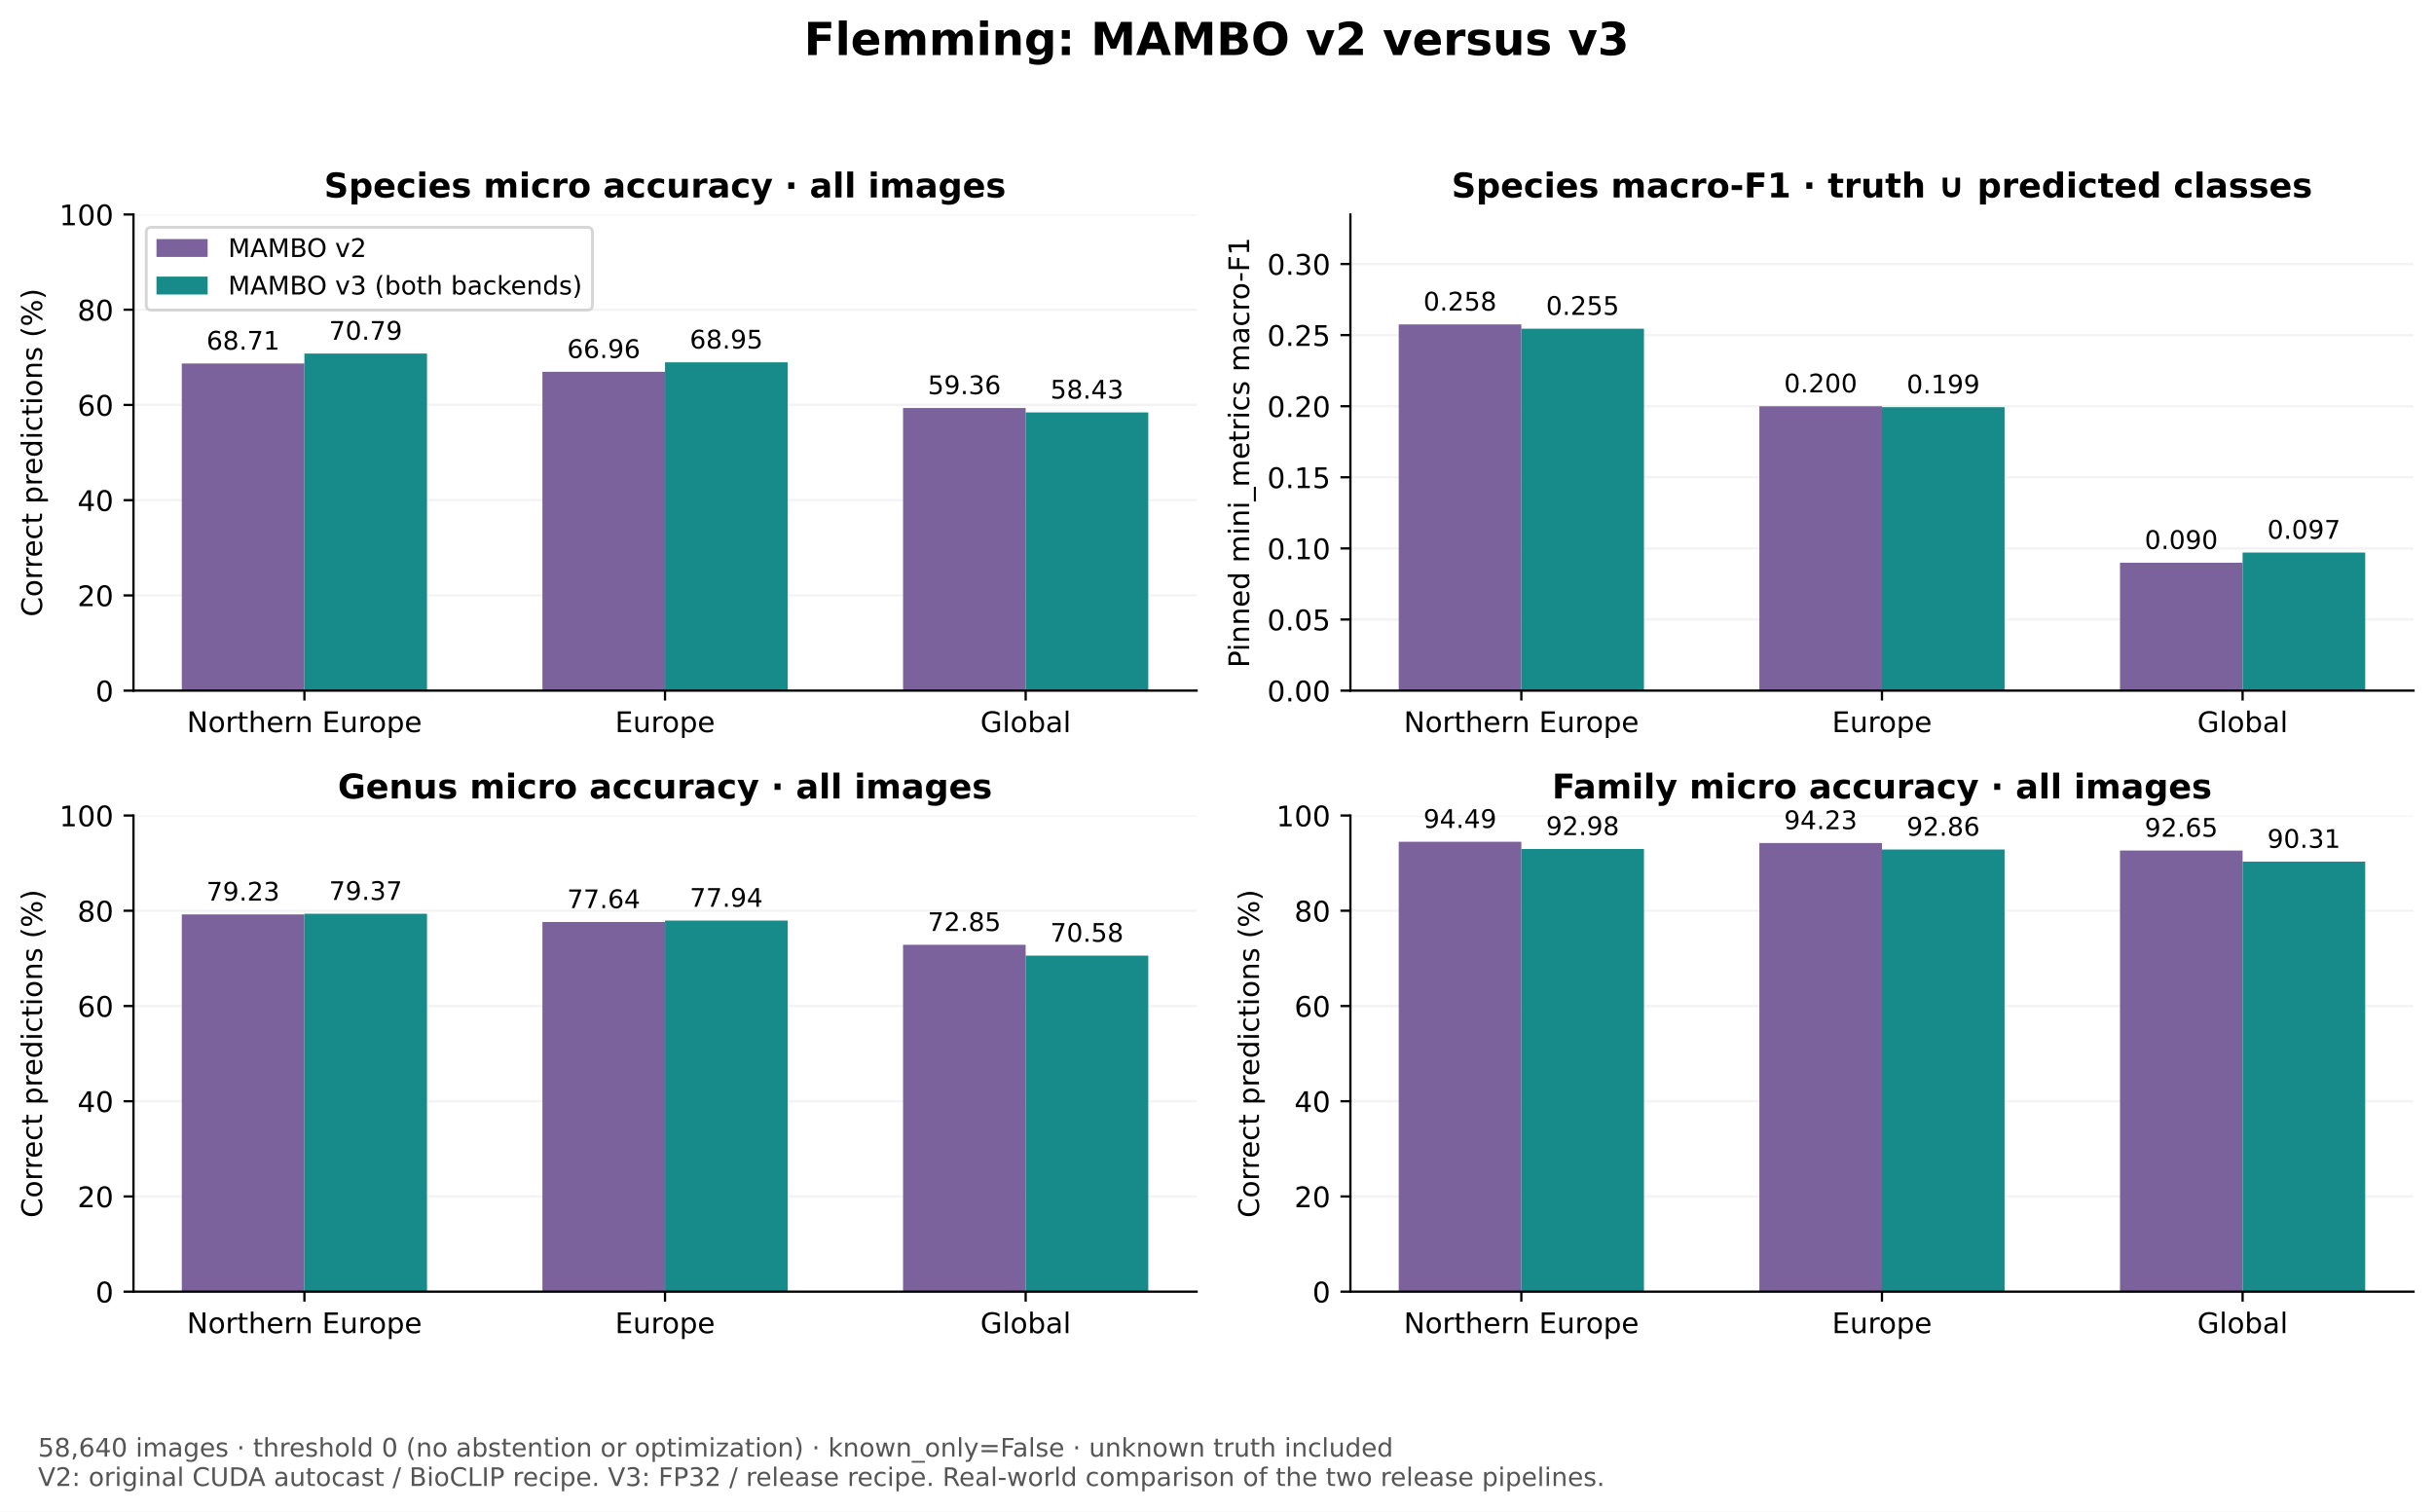
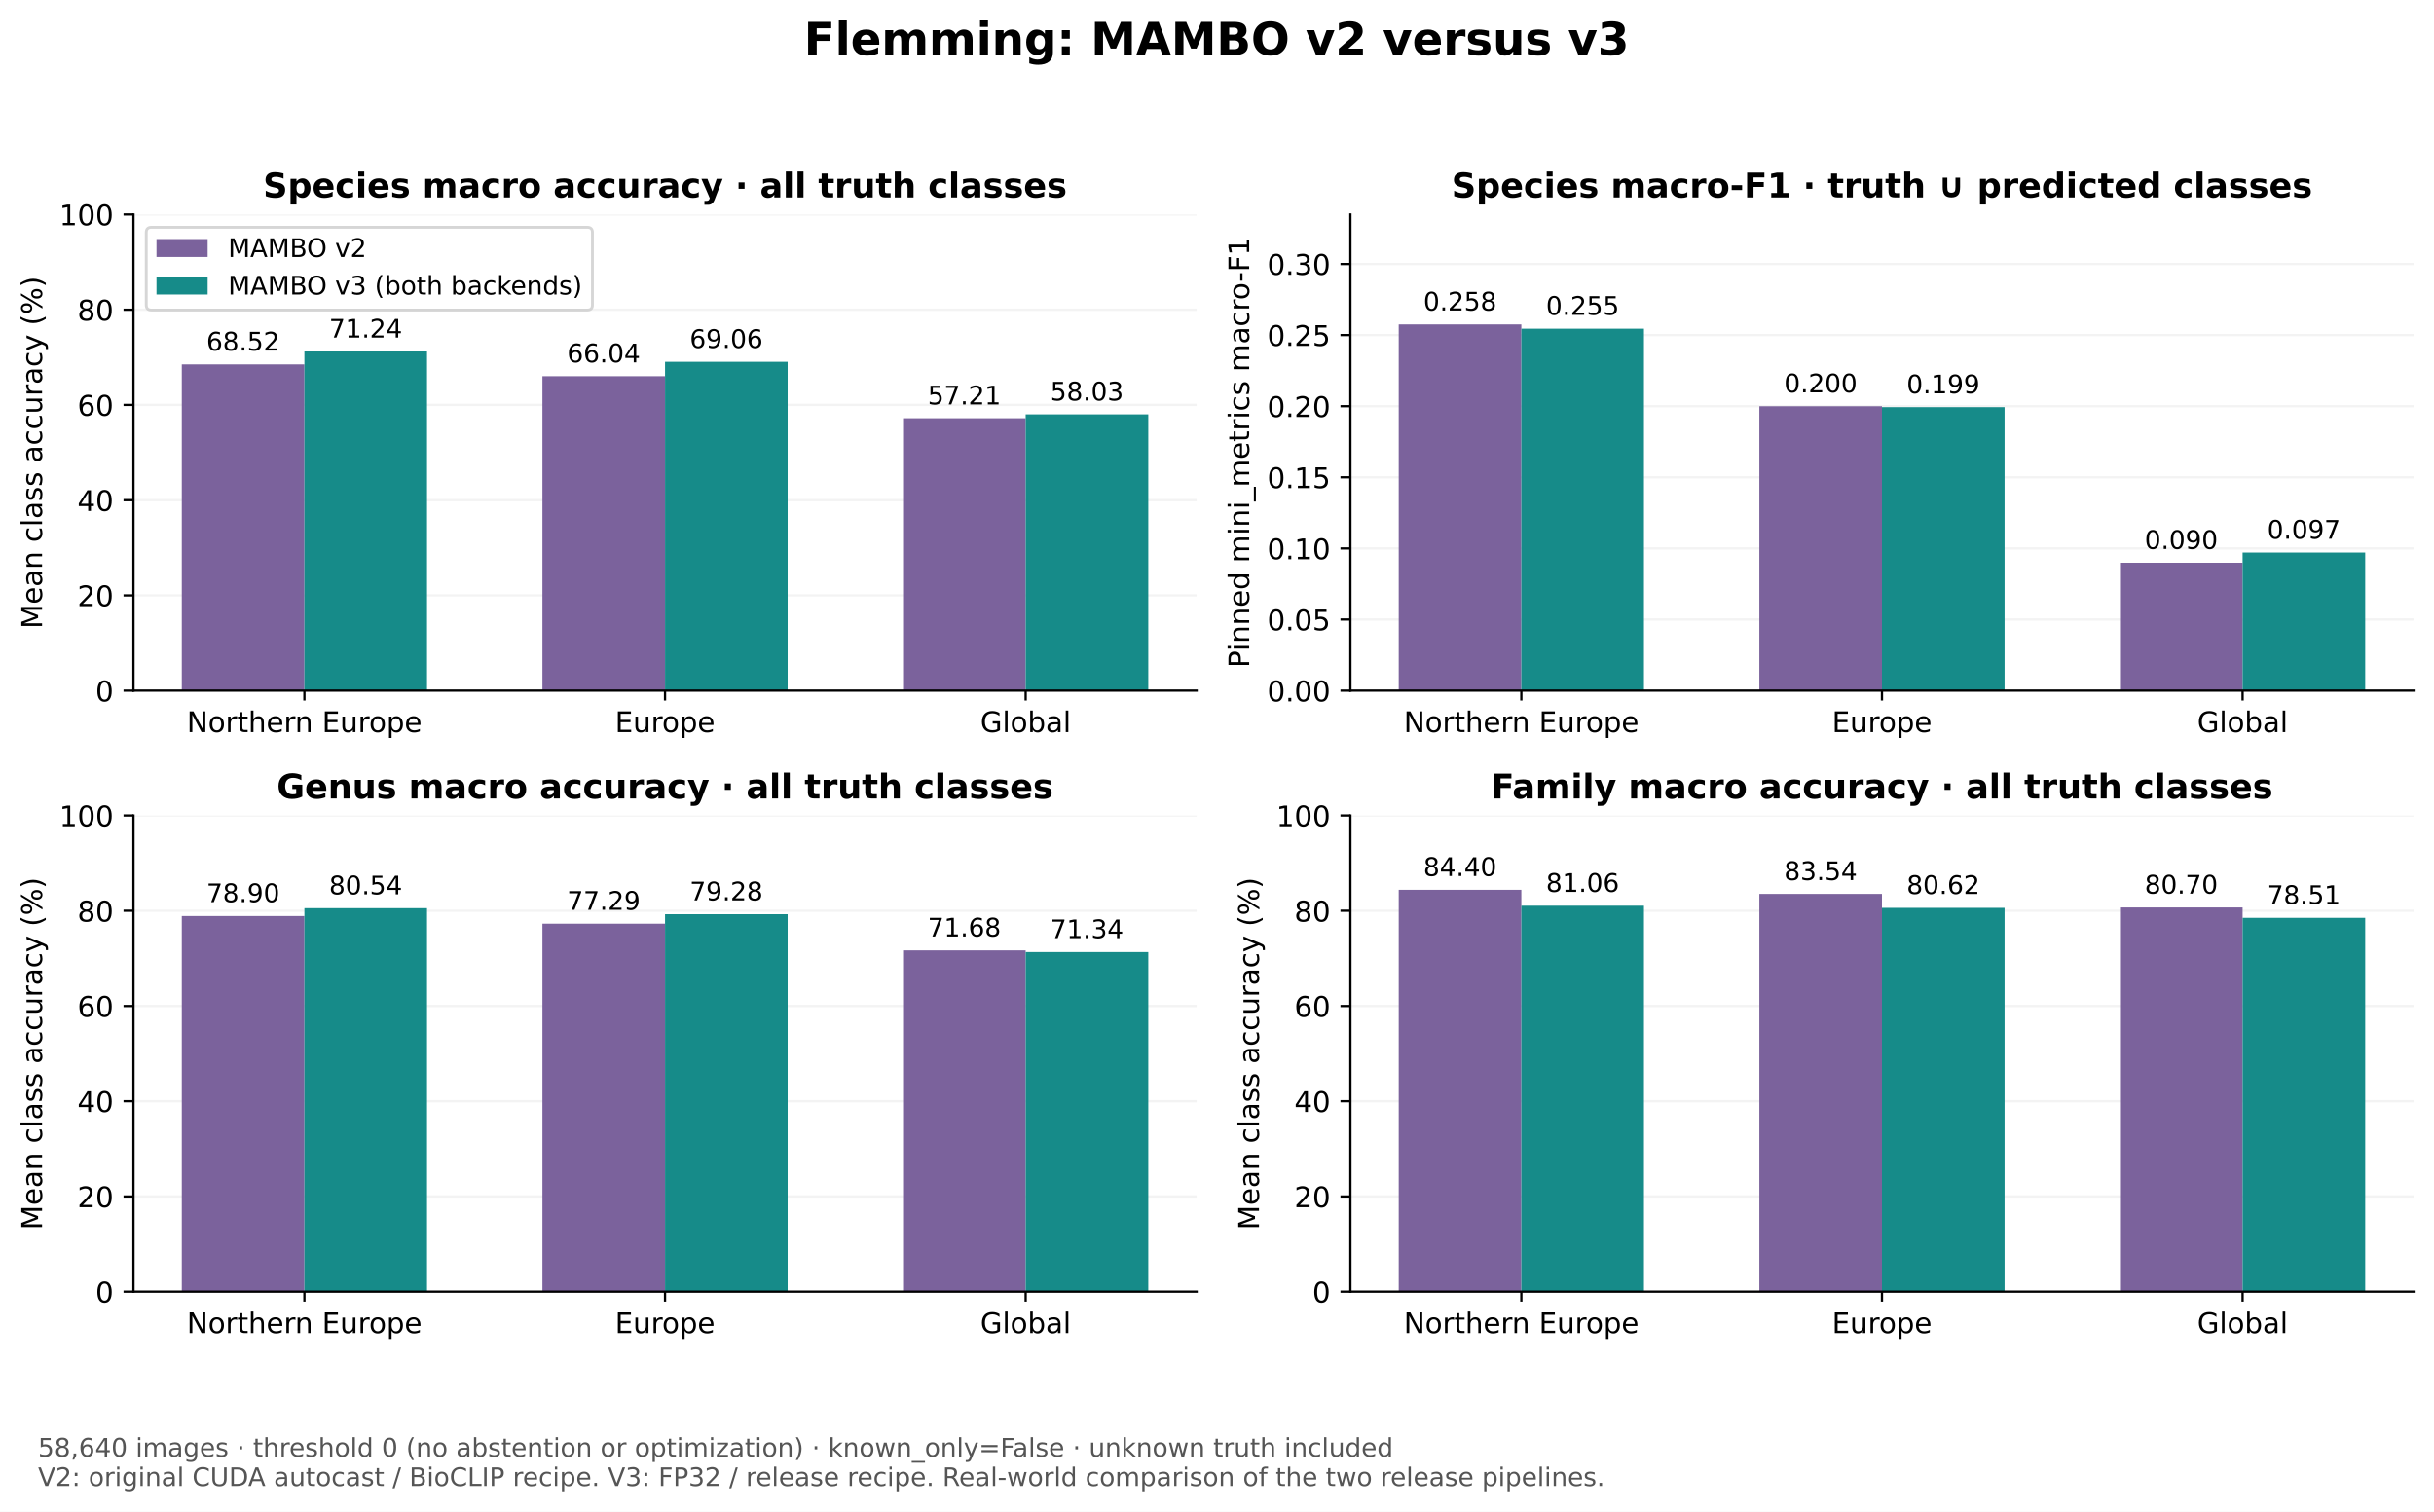
<svg xmlns="http://www.w3.org/2000/svg" xmlns:xlink="http://www.w3.org/1999/xlink" width="856.496pt" height="531.972pt" viewBox="0 0 856.496 531.972" version="1.1">
  <defs>
    <style type="text/css">*{stroke-linejoin: round; stroke-linecap: butt}</style>
  </defs>
  <g id="figure_1">
    <g id="patch_1">
      <path d="M 0 531.972 L 856.496 531.972 L 856.496 0 L 0 0 z " style="fill: #ffffff" />
    </g>
    <g id="axes_1">
      <g id="patch_2">
        <path d="M 46.966 243.02 L 421.07 243.02 L 421.07 75.48 L 46.966 75.48 z " style="fill: #ffffff" />
      </g>
      <g id="matplotlib.axis_1">
        <g id="xtick_1">
          <g id="line2d_1">
            <defs>
              <path id="m09b38653ad" d="M 0 0 L 0 3.5 " style="stroke: #000000; stroke-width: 0.8" />
            </defs>
            <g>
              <use xlink:href="#m09b38653ad" x="107.117" y="243.02" style="stroke: #000000; stroke-width: 0.8" />
            </g>
          </g>
          <g id="text_1">
            <text style="font-size: 10px; font-family: 'DejaVu Sans'; text-anchor: middle" x="107.117" y="257.618" transform="rotate(-0 107.1167 257.6184)">Northern Europe</text>
          </g>
        </g>
        <g id="xtick_2">
          <g id="line2d_2">
            <g>
              <use xlink:href="#m09b38653ad" x="234.018" y="243.02" style="stroke: #000000; stroke-width: 0.8" />
            </g>
          </g>
          <g id="text_2">
            <text style="font-size: 10px; font-family: 'DejaVu Sans'; text-anchor: middle" x="234.018" y="257.618" transform="rotate(-0 234.0178 257.6184)">Europe</text>
          </g>
        </g>
        <g id="xtick_3">
          <g id="line2d_3">
            <g>
              <use xlink:href="#m09b38653ad" x="360.919" y="243.02" style="stroke: #000000; stroke-width: 0.8" />
            </g>
          </g>
          <g id="text_3">
            <text style="font-size: 10px; font-family: 'DejaVu Sans'; text-anchor: middle" x="360.919" y="257.618" transform="rotate(-0 360.9189 257.6184)">Global</text>
          </g>
        </g>
      </g>
      <g id="matplotlib.axis_2">
        <g id="ytick_1">
          <g id="line2d_4">
            <path d="M 46.966 243.02 L 421.07 243.02 " clip-path="url(#p1bd8c004ca)" style="fill: none; stroke: #b0b0b0; stroke-opacity: 0.16; stroke-width: 0.8; stroke-linecap: square" />
          </g>
          <g id="line2d_5">
            <defs>
              <path id="md3da0a3413" d="M 0 0 L -3.5 0 " style="stroke: #000000; stroke-width: 0.8" />
            </defs>
            <g>
              <use xlink:href="#md3da0a3413" x="46.966" y="243.02" style="stroke: #000000; stroke-width: 0.8" />
            </g>
          </g>
          <g id="text_4">
            <text style="font-size: 10px; font-family: 'DejaVu Sans'; text-anchor: end" x="39.966" y="246.819" transform="rotate(-0 39.96563 246.8192)">0</text>
          </g>
        </g>
        <g id="ytick_2">
          <g id="line2d_6">
            <path d="M 46.966 209.512 L 421.07 209.512 " clip-path="url(#p1bd8c004ca)" style="fill: none; stroke: #b0b0b0; stroke-opacity: 0.16; stroke-width: 0.8; stroke-linecap: square" />
          </g>
          <g id="line2d_7">
            <g>
              <use xlink:href="#md3da0a3413" x="46.966" y="209.512" style="stroke: #000000; stroke-width: 0.8" />
            </g>
          </g>
          <g id="text_5">
            <text style="font-size: 10px; font-family: 'DejaVu Sans'; text-anchor: end" x="39.966" y="213.311" transform="rotate(-0 39.96563 213.3112)">20</text>
          </g>
        </g>
        <g id="ytick_3">
          <g id="line2d_8">
            <path d="M 46.966 176.004 L 421.07 176.004 " clip-path="url(#p1bd8c004ca)" style="fill: none; stroke: #b0b0b0; stroke-opacity: 0.16; stroke-width: 0.8; stroke-linecap: square" />
          </g>
          <g id="line2d_9">
            <g>
              <use xlink:href="#md3da0a3413" x="46.966" y="176.004" style="stroke: #000000; stroke-width: 0.8" />
            </g>
          </g>
          <g id="text_6">
            <text style="font-size: 10px; font-family: 'DejaVu Sans'; text-anchor: end" x="39.966" y="179.803" transform="rotate(-0 39.96563 179.8032)">40</text>
          </g>
        </g>
        <g id="ytick_4">
          <g id="line2d_10">
            <path d="M 46.966 142.496 L 421.07 142.496 " clip-path="url(#p1bd8c004ca)" style="fill: none; stroke: #b0b0b0; stroke-opacity: 0.16; stroke-width: 0.8; stroke-linecap: square" />
          </g>
          <g id="line2d_11">
            <g>
              <use xlink:href="#md3da0a3413" x="46.966" y="142.496" style="stroke: #000000; stroke-width: 0.8" />
            </g>
          </g>
          <g id="text_7">
            <text style="font-size: 10px; font-family: 'DejaVu Sans'; text-anchor: end" x="39.966" y="146.295" transform="rotate(-0 39.96563 146.2952)">60</text>
          </g>
        </g>
        <g id="ytick_5">
          <g id="line2d_12">
            <path d="M 46.966 108.988 L 421.07 108.988 " clip-path="url(#p1bd8c004ca)" style="fill: none; stroke: #b0b0b0; stroke-opacity: 0.16; stroke-width: 0.8; stroke-linecap: square" />
          </g>
          <g id="line2d_13">
            <g>
              <use xlink:href="#md3da0a3413" x="46.966" y="108.988" style="stroke: #000000; stroke-width: 0.8" />
            </g>
          </g>
          <g id="text_8">
            <text style="font-size: 10px; font-family: 'DejaVu Sans'; text-anchor: end" x="39.966" y="112.787" transform="rotate(-0 39.96563 112.7872)">80</text>
          </g>
        </g>
        <g id="ytick_6">
          <g id="line2d_14">
            <path d="M 46.966 75.48 L 421.07 75.48 " clip-path="url(#p1bd8c004ca)" style="fill: none; stroke: #b0b0b0; stroke-opacity: 0.16; stroke-width: 0.8; stroke-linecap: square" />
          </g>
          <g id="line2d_15">
            <g>
              <use xlink:href="#md3da0a3413" x="46.966" y="75.48" style="stroke: #000000; stroke-width: 0.8" />
            </g>
          </g>
          <g id="text_9">
            <text style="font-size: 10px; font-family: 'DejaVu Sans'; text-anchor: end" x="39.966" y="79.279" transform="rotate(-0 39.96563 79.27922)">100</text>
          </g>
        </g>
        <g id="text_10">
-           <text style="font-size: 10px; font-family: 'DejaVu Sans'; text-anchor: middle" x="14.798" y="159.25" transform="rotate(-90 14.79844 159.25)">Correct predictions (%)</text>
+           <text style="font-size: 10px; font-family: 'DejaVu Sans'; text-anchor: middle" x="14.798" y="159.25" transform="rotate(-90 14.79844 159.25)">Mean class accuracy (%)</text>
        </g>
      </g>
      <g id="patch_3">
-         <path d="M 63.97 243.02 L 107.117 243.02 L 107.117 127.899 L 63.97 127.899 z " clip-path="url(#p1bd8c004ca)" style="fill: #7b629c" />
+         <path d="M 63.97 243.02 L 107.117 243.02 L 107.117 128.221 L 63.97 128.221 z " clip-path="url(#p1bd8c004ca)" style="fill: #7b629c" />
      </g>
      <g id="patch_4">
-         <path d="M 190.871 243.02 L 234.018 243.02 L 234.018 130.836 L 190.871 130.836 z " clip-path="url(#p1bd8c004ca)" style="fill: #7b629c" />
+         <path d="M 190.871 243.02 L 234.018 243.02 L 234.018 132.372 L 190.871 132.372 z " clip-path="url(#p1bd8c004ca)" style="fill: #7b629c" />
      </g>
      <g id="patch_5">
-         <path d="M 317.773 243.02 L 360.919 243.02 L 360.919 143.567 L 317.773 143.567 z " clip-path="url(#p1bd8c004ca)" style="fill: #7b629c" />
+         <path d="M 317.773 243.02 L 360.919 243.02 L 360.919 147.177 L 317.773 147.177 z " clip-path="url(#p1bd8c004ca)" style="fill: #7b629c" />
      </g>
      <g id="patch_6">
-         <path d="M 107.117 243.02 L 150.263 243.02 L 150.263 124.419 L 107.117 124.419 z " clip-path="url(#p1bd8c004ca)" style="fill: #168b89" />
+         <path d="M 107.117 243.02 L 150.263 243.02 L 150.263 123.67 L 107.117 123.67 z " clip-path="url(#p1bd8c004ca)" style="fill: #168b89" />
      </g>
      <g id="patch_7">
-         <path d="M 234.018 243.02 L 277.164 243.02 L 277.164 127.502 L 234.018 127.502 z " clip-path="url(#p1bd8c004ca)" style="fill: #168b89" />
+         <path d="M 234.018 243.02 L 277.164 243.02 L 277.164 127.315 L 234.018 127.315 z " clip-path="url(#p1bd8c004ca)" style="fill: #168b89" />
      </g>
      <g id="patch_8">
-         <path d="M 360.919 243.02 L 404.065 243.02 L 404.065 145.122 L 360.919 145.122 z " clip-path="url(#p1bd8c004ca)" style="fill: #168b89" />
+         <path d="M 360.919 243.02 L 404.065 243.02 L 404.065 145.801 L 360.919 145.801 z " clip-path="url(#p1bd8c004ca)" style="fill: #168b89" />
      </g>
      <g id="patch_9">
        <path d="M 46.966 243.02 L 46.966 75.48 " style="fill: none; stroke: #000000; stroke-width: 0.8; stroke-linejoin: miter; stroke-linecap: square" />
      </g>
      <g id="patch_10">
        <path d="M 46.966 243.02 L 421.07 243.02 " style="fill: none; stroke: #000000; stroke-width: 0.8; stroke-linejoin: miter; stroke-linecap: square" />
      </g>
      <g id="text_11">
-         <text style="font-size: 9px; font-family: 'DejaVu Sans'; text-anchor: middle" x="85.544" y="123.027" transform="rotate(-0 85.54355 123.0274)">68.71</text>
+         <text style="font-size: 9px; font-family: 'DejaVu Sans'; text-anchor: middle" x="85.544" y="123.349" transform="rotate(-0 85.54355 123.3488)">68.52</text>
      </g>
      <g id="text_12">
-         <text style="font-size: 9px; font-family: 'DejaVu Sans'; text-anchor: middle" x="212.445" y="125.964" transform="rotate(-0 212.4446 125.9645)">66.96</text>
+         <text style="font-size: 9px; font-family: 'DejaVu Sans'; text-anchor: middle" x="212.445" y="127.501" transform="rotate(-0 212.4446 127.5005)">66.04</text>
      </g>
      <g id="text_13">
-         <text style="font-size: 9px; font-family: 'DejaVu Sans'; text-anchor: middle" x="339.346" y="138.696" transform="rotate(-0 339.3457 138.6957)">59.36</text>
+         <text style="font-size: 9px; font-family: 'DejaVu Sans'; text-anchor: middle" x="339.346" y="142.305" transform="rotate(-0 339.3457 142.3049)">57.21</text>
      </g>
      <g id="text_14">
-         <text style="font-size: 9px; font-family: 'DejaVu Sans'; text-anchor: middle" x="128.69" y="119.547" transform="rotate(-0 128.6899 119.5474)">70.79</text>
+         <text style="font-size: 9px; font-family: 'DejaVu Sans'; text-anchor: middle" x="128.69" y="118.798" transform="rotate(-0 128.6899 118.7983)">71.24</text>
      </g>
      <g id="text_15">
-         <text style="font-size: 9px; font-family: 'DejaVu Sans'; text-anchor: middle" x="255.591" y="122.63" transform="rotate(-0 255.591 122.6303)">68.95</text>
+         <text style="font-size: 9px; font-family: 'DejaVu Sans'; text-anchor: middle" x="255.591" y="122.443" transform="rotate(-0 255.591 122.4431)">69.06</text>
      </g>
      <g id="text_16">
-         <text style="font-size: 9px; font-family: 'DejaVu Sans'; text-anchor: middle" x="382.492" y="140.25" transform="rotate(-0 382.4921 140.25)">58.43</text>
+         <text style="font-size: 9px; font-family: 'DejaVu Sans'; text-anchor: middle" x="382.492" y="140.929" transform="rotate(-0 382.4921 140.9289)">58.03</text>
      </g>
      <g id="text_17">
-         <text style="font-weight: 700; font-size: 12px; font-family: 'DejaVu Sans'; text-anchor: middle" x="234.018" y="69.48" transform="rotate(-0 234.0178 69.48)">Species micro accuracy · all images</text>
+         <text style="font-weight: 700; font-size: 12px; font-family: 'DejaVu Sans'; text-anchor: middle" x="234.018" y="69.48" transform="rotate(-0 234.0178 69.48)">Species macro accuracy · all truth classes</text>
      </g>
      <g id="legend_1">
        <g id="patch_11">
          <path d="M 53.266 109.101 L 206.671 109.101 Q 208.471 109.101 208.471 107.301 L 208.471 81.78 Q 208.471 79.98 206.671 79.98 L 53.266 79.98 Q 51.466 79.98 51.466 81.78 L 51.466 107.301 Q 51.466 109.101 53.266 109.101 z " style="fill: #ffffff; opacity: 0.8; stroke: #cccccc; stroke-linejoin: miter" />
        </g>
        <g id="patch_12">
          <path d="M 55.066 90.419 L 73.066 90.419 L 73.066 84.119 L 55.066 84.119 z " style="fill: #7b629c" />
        </g>
        <g id="text_18">
          <text style="font-size: 9px; font-family: 'DejaVu Sans'; text-anchor: start" x="80.266" y="90.419" transform="rotate(-0 80.26562 90.41859)">MAMBO v2</text>
        </g>
        <g id="patch_13">
          <path d="M 55.066 103.629 L 73.066 103.629 L 73.066 97.329 L 55.066 97.329 z " style="fill: #168b89" />
        </g>
        <g id="text_19">
          <text style="font-size: 9px; font-family: 'DejaVu Sans'; text-anchor: start" x="80.266" y="103.629" transform="rotate(-0 80.26562 103.6289)">MAMBO v3 (both backends)</text>
        </g>
      </g>
    </g>
    <g id="axes_2">
      <g id="patch_14">
        <path d="M 475.191 243.02 L 849.296 243.02 L 849.296 75.48 L 475.191 75.48 z " style="fill: #ffffff" />
      </g>
      <g id="matplotlib.axis_3">
        <g id="xtick_4">
          <g id="line2d_16">
            <g>
              <use xlink:href="#m09b38653ad" x="535.342" y="243.02" style="stroke: #000000; stroke-width: 0.8" />
            </g>
          </g>
          <g id="text_20">
            <text style="font-size: 10px; font-family: 'DejaVu Sans'; text-anchor: middle" x="535.342" y="257.618" transform="rotate(-0 535.3424 257.6184)">Northern Europe</text>
          </g>
        </g>
        <g id="xtick_5">
          <g id="line2d_17">
            <g>
              <use xlink:href="#m09b38653ad" x="662.243" y="243.02" style="stroke: #000000; stroke-width: 0.8" />
            </g>
          </g>
          <g id="text_21">
            <text style="font-size: 10px; font-family: 'DejaVu Sans'; text-anchor: middle" x="662.243" y="257.618" transform="rotate(-0 662.2434 257.6184)">Europe</text>
          </g>
        </g>
        <g id="xtick_6">
          <g id="line2d_18">
            <g>
              <use xlink:href="#m09b38653ad" x="789.145" y="243.02" style="stroke: #000000; stroke-width: 0.8" />
            </g>
          </g>
          <g id="text_22">
            <text style="font-size: 10px; font-family: 'DejaVu Sans'; text-anchor: middle" x="789.145" y="257.618" transform="rotate(-0 789.1445 257.6184)">Global</text>
          </g>
        </g>
      </g>
      <g id="matplotlib.axis_4">
        <g id="ytick_7">
          <g id="line2d_19">
            <path d="M 475.191 243.02 L 849.296 243.02 " clip-path="url(#p711327c5a7)" style="fill: none; stroke: #b0b0b0; stroke-opacity: 0.16; stroke-width: 0.8; stroke-linecap: square" />
          </g>
          <g id="line2d_20">
            <g>
              <use xlink:href="#md3da0a3413" x="475.191" y="243.02" style="stroke: #000000; stroke-width: 0.8" />
            </g>
          </g>
          <g id="text_23">
            <text style="font-size: 10px; font-family: 'DejaVu Sans'; text-anchor: end" x="468.191" y="246.819" transform="rotate(-0 468.1913 246.8192)">0.00</text>
          </g>
        </g>
        <g id="ytick_8">
          <g id="line2d_21">
            <path d="M 475.191 217.999 L 849.296 217.999 " clip-path="url(#p711327c5a7)" style="fill: none; stroke: #b0b0b0; stroke-opacity: 0.16; stroke-width: 0.8; stroke-linecap: square" />
          </g>
          <g id="line2d_22">
            <g>
              <use xlink:href="#md3da0a3413" x="475.191" y="217.999" style="stroke: #000000; stroke-width: 0.8" />
            </g>
          </g>
          <g id="text_24">
            <text style="font-size: 10px; font-family: 'DejaVu Sans'; text-anchor: end" x="468.191" y="221.798" transform="rotate(-0 468.1913 221.7983)">0.05</text>
          </g>
        </g>
        <g id="ytick_9">
          <g id="line2d_23">
            <path d="M 475.191 192.978 L 849.296 192.978 " clip-path="url(#p711327c5a7)" style="fill: none; stroke: #b0b0b0; stroke-opacity: 0.16; stroke-width: 0.8; stroke-linecap: square" />
          </g>
          <g id="line2d_24">
            <g>
              <use xlink:href="#md3da0a3413" x="475.191" y="192.978" style="stroke: #000000; stroke-width: 0.8" />
            </g>
          </g>
          <g id="text_25">
            <text style="font-size: 10px; font-family: 'DejaVu Sans'; text-anchor: end" x="468.191" y="196.777" transform="rotate(-0 468.1913 196.7773)">0.10</text>
          </g>
        </g>
        <g id="ytick_10">
          <g id="line2d_25">
            <path d="M 475.191 167.957 L 849.296 167.957 " clip-path="url(#p711327c5a7)" style="fill: none; stroke: #b0b0b0; stroke-opacity: 0.16; stroke-width: 0.8; stroke-linecap: square" />
          </g>
          <g id="line2d_26">
            <g>
              <use xlink:href="#md3da0a3413" x="475.191" y="167.957" style="stroke: #000000; stroke-width: 0.8" />
            </g>
          </g>
          <g id="text_26">
            <text style="font-size: 10px; font-family: 'DejaVu Sans'; text-anchor: end" x="468.191" y="171.756" transform="rotate(-0 468.1913 171.7564)">0.15</text>
          </g>
        </g>
        <g id="ytick_11">
          <g id="line2d_27">
            <path d="M 475.191 142.936 L 849.296 142.936 " clip-path="url(#p711327c5a7)" style="fill: none; stroke: #b0b0b0; stroke-opacity: 0.16; stroke-width: 0.8; stroke-linecap: square" />
          </g>
          <g id="line2d_28">
            <g>
              <use xlink:href="#md3da0a3413" x="475.191" y="142.936" style="stroke: #000000; stroke-width: 0.8" />
            </g>
          </g>
          <g id="text_27">
            <text style="font-size: 10px; font-family: 'DejaVu Sans'; text-anchor: end" x="468.191" y="146.735" transform="rotate(-0 468.1913 146.7354)">0.20</text>
          </g>
        </g>
        <g id="ytick_12">
          <g id="line2d_29">
            <path d="M 475.191 117.915 L 849.296 117.915 " clip-path="url(#p711327c5a7)" style="fill: none; stroke: #b0b0b0; stroke-opacity: 0.16; stroke-width: 0.8; stroke-linecap: square" />
          </g>
          <g id="line2d_30">
            <g>
              <use xlink:href="#md3da0a3413" x="475.191" y="117.915" style="stroke: #000000; stroke-width: 0.8" />
            </g>
          </g>
          <g id="text_28">
            <text style="font-size: 10px; font-family: 'DejaVu Sans'; text-anchor: end" x="468.191" y="121.714" transform="rotate(-0 468.1913 121.7145)">0.25</text>
          </g>
        </g>
        <g id="ytick_13">
          <g id="line2d_31">
            <path d="M 475.191 92.894 L 849.296 92.894 " clip-path="url(#p711327c5a7)" style="fill: none; stroke: #b0b0b0; stroke-opacity: 0.16; stroke-width: 0.8; stroke-linecap: square" />
          </g>
          <g id="line2d_32">
            <g>
              <use xlink:href="#md3da0a3413" x="475.191" y="92.894" style="stroke: #000000; stroke-width: 0.8" />
            </g>
          </g>
          <g id="text_29">
            <text style="font-size: 10px; font-family: 'DejaVu Sans'; text-anchor: end" x="468.191" y="96.694" transform="rotate(-0 468.1913 96.6935)">0.30</text>
          </g>
        </g>
        <g id="text_30">
          <text style="font-size: 10px; font-family: 'DejaVu Sans'; text-anchor: middle" x="439.568" y="159.25" transform="rotate(-90 439.5678 159.25)">Pinned mini_metrics macro-F1</text>
        </g>
      </g>
      <g id="patch_15">
        <path d="M 492.196 243.02 L 535.342 243.02 L 535.342 114.143 L 492.196 114.143 z " clip-path="url(#p711327c5a7)" style="fill: #7b629c" />
      </g>
      <g id="patch_16">
        <path d="M 619.097 243.02 L 662.243 243.02 L 662.243 142.944 L 619.097 142.944 z " clip-path="url(#p711327c5a7)" style="fill: #7b629c" />
      </g>
      <g id="patch_17">
        <path d="M 745.998 243.02 L 789.145 243.02 L 789.145 198.028 L 745.998 198.028 z " clip-path="url(#p711327c5a7)" style="fill: #7b629c" />
      </g>
      <g id="patch_18">
        <path d="M 535.342 243.02 L 578.489 243.02 L 578.489 115.659 L 535.342 115.659 z " clip-path="url(#p711327c5a7)" style="fill: #168b89" />
      </g>
      <g id="patch_19">
        <path d="M 662.243 243.02 L 705.39 243.02 L 705.39 143.277 L 662.243 143.277 z " clip-path="url(#p711327c5a7)" style="fill: #168b89" />
      </g>
      <g id="patch_20">
        <path d="M 789.145 243.02 L 832.291 243.02 L 832.291 194.432 L 789.145 194.432 z " clip-path="url(#p711327c5a7)" style="fill: #168b89" />
      </g>
      <g id="patch_21">
        <path d="M 475.191 243.02 L 475.191 75.48 " style="fill: none; stroke: #000000; stroke-width: 0.8; stroke-linejoin: miter; stroke-linecap: square" />
      </g>
      <g id="patch_22">
        <path d="M 475.191 243.02 L 849.296 243.02 " style="fill: none; stroke: #000000; stroke-width: 0.8; stroke-linejoin: miter; stroke-linecap: square" />
      </g>
      <g id="text_31">
        <text style="font-size: 9px; font-family: 'DejaVu Sans'; text-anchor: middle" x="513.769" y="109.271" transform="rotate(-0 513.7692 109.2714)">0.258</text>
      </g>
      <g id="text_32">
        <text style="font-size: 9px; font-family: 'DejaVu Sans'; text-anchor: middle" x="640.67" y="138.073" transform="rotate(-0 640.6703 138.0727)">0.200</text>
      </g>
      <g id="text_33">
        <text style="font-size: 9px; font-family: 'DejaVu Sans'; text-anchor: middle" x="767.571" y="193.156" transform="rotate(-0 767.5713 193.1563)">0.090</text>
      </g>
      <g id="text_34">
        <text style="font-size: 9px; font-family: 'DejaVu Sans'; text-anchor: middle" x="556.916" y="110.787" transform="rotate(-0 556.9155 110.7872)">0.255</text>
      </g>
      <g id="text_35">
        <text style="font-size: 9px; font-family: 'DejaVu Sans'; text-anchor: middle" x="683.817" y="138.405" transform="rotate(-0 683.8166 138.4055)">0.199</text>
      </g>
      <g id="text_36">
        <text style="font-size: 9px; font-family: 'DejaVu Sans'; text-anchor: middle" x="810.718" y="189.56" transform="rotate(-0 810.7177 189.5599)">0.097</text>
      </g>
      <g id="text_37">
        <text style="font-weight: 700; font-size: 12px; font-family: 'DejaVu Sans'; text-anchor: middle" x="662.243" y="69.48" transform="rotate(-0 662.2434 69.48)">Species macro-F1 · truth ∪ predicted classes</text>
      </g>
    </g>
    <g id="axes_3">
      <g id="patch_23">
        <path d="M 46.966 454.52 L 421.07 454.52 L 421.07 286.98 L 46.966 286.98 z " style="fill: #ffffff" />
      </g>
      <g id="matplotlib.axis_5">
        <g id="xtick_7">
          <g id="line2d_33">
            <g>
              <use xlink:href="#m09b38653ad" x="107.117" y="454.52" style="stroke: #000000; stroke-width: 0.8" />
            </g>
          </g>
          <g id="text_38">
            <text style="font-size: 10px; font-family: 'DejaVu Sans'; text-anchor: middle" x="107.117" y="469.118" transform="rotate(-0 107.1167 469.1184)">Northern Europe</text>
          </g>
        </g>
        <g id="xtick_8">
          <g id="line2d_34">
            <g>
              <use xlink:href="#m09b38653ad" x="234.018" y="454.52" style="stroke: #000000; stroke-width: 0.8" />
            </g>
          </g>
          <g id="text_39">
            <text style="font-size: 10px; font-family: 'DejaVu Sans'; text-anchor: middle" x="234.018" y="469.118" transform="rotate(-0 234.0178 469.1184)">Europe</text>
          </g>
        </g>
        <g id="xtick_9">
          <g id="line2d_35">
            <g>
              <use xlink:href="#m09b38653ad" x="360.919" y="454.52" style="stroke: #000000; stroke-width: 0.8" />
            </g>
          </g>
          <g id="text_40">
            <text style="font-size: 10px; font-family: 'DejaVu Sans'; text-anchor: middle" x="360.919" y="469.118" transform="rotate(-0 360.9189 469.1184)">Global</text>
          </g>
        </g>
      </g>
      <g id="matplotlib.axis_6">
        <g id="ytick_14">
          <g id="line2d_36">
            <path d="M 46.966 454.52 L 421.07 454.52 " clip-path="url(#p310122e269)" style="fill: none; stroke: #b0b0b0; stroke-opacity: 0.16; stroke-width: 0.8; stroke-linecap: square" />
          </g>
          <g id="line2d_37">
            <g>
              <use xlink:href="#md3da0a3413" x="46.966" y="454.52" style="stroke: #000000; stroke-width: 0.8" />
            </g>
          </g>
          <g id="text_41">
            <text style="font-size: 10px; font-family: 'DejaVu Sans'; text-anchor: end" x="39.966" y="458.319" transform="rotate(-0 39.96563 458.3192)">0</text>
          </g>
        </g>
        <g id="ytick_15">
          <g id="line2d_38">
            <path d="M 46.966 421.012 L 421.07 421.012 " clip-path="url(#p310122e269)" style="fill: none; stroke: #b0b0b0; stroke-opacity: 0.16; stroke-width: 0.8; stroke-linecap: square" />
          </g>
          <g id="line2d_39">
            <g>
              <use xlink:href="#md3da0a3413" x="46.966" y="421.012" style="stroke: #000000; stroke-width: 0.8" />
            </g>
          </g>
          <g id="text_42">
            <text style="font-size: 10px; font-family: 'DejaVu Sans'; text-anchor: end" x="39.966" y="424.811" transform="rotate(-0 39.96563 424.8112)">20</text>
          </g>
        </g>
        <g id="ytick_16">
          <g id="line2d_40">
            <path d="M 46.966 387.504 L 421.07 387.504 " clip-path="url(#p310122e269)" style="fill: none; stroke: #b0b0b0; stroke-opacity: 0.16; stroke-width: 0.8; stroke-linecap: square" />
          </g>
          <g id="line2d_41">
            <g>
              <use xlink:href="#md3da0a3413" x="46.966" y="387.504" style="stroke: #000000; stroke-width: 0.8" />
            </g>
          </g>
          <g id="text_43">
            <text style="font-size: 10px; font-family: 'DejaVu Sans'; text-anchor: end" x="39.966" y="391.303" transform="rotate(-0 39.96563 391.3032)">40</text>
          </g>
        </g>
        <g id="ytick_17">
          <g id="line2d_42">
            <path d="M 46.966 353.996 L 421.07 353.996 " clip-path="url(#p310122e269)" style="fill: none; stroke: #b0b0b0; stroke-opacity: 0.16; stroke-width: 0.8; stroke-linecap: square" />
          </g>
          <g id="line2d_43">
            <g>
              <use xlink:href="#md3da0a3413" x="46.966" y="353.996" style="stroke: #000000; stroke-width: 0.8" />
            </g>
          </g>
          <g id="text_44">
            <text style="font-size: 10px; font-family: 'DejaVu Sans'; text-anchor: end" x="39.966" y="357.795" transform="rotate(-0 39.96563 357.7952)">60</text>
          </g>
        </g>
        <g id="ytick_18">
          <g id="line2d_44">
            <path d="M 46.966 320.488 L 421.07 320.488 " clip-path="url(#p310122e269)" style="fill: none; stroke: #b0b0b0; stroke-opacity: 0.16; stroke-width: 0.8; stroke-linecap: square" />
          </g>
          <g id="line2d_45">
            <g>
              <use xlink:href="#md3da0a3413" x="46.966" y="320.488" style="stroke: #000000; stroke-width: 0.8" />
            </g>
          </g>
          <g id="text_45">
            <text style="font-size: 10px; font-family: 'DejaVu Sans'; text-anchor: end" x="39.966" y="324.287" transform="rotate(-0 39.96563 324.2872)">80</text>
          </g>
        </g>
        <g id="ytick_19">
          <g id="line2d_46">
            <path d="M 46.966 286.98 L 421.07 286.98 " clip-path="url(#p310122e269)" style="fill: none; stroke: #b0b0b0; stroke-opacity: 0.16; stroke-width: 0.8; stroke-linecap: square" />
          </g>
          <g id="line2d_47">
            <g>
              <use xlink:href="#md3da0a3413" x="46.966" y="286.98" style="stroke: #000000; stroke-width: 0.8" />
            </g>
          </g>
          <g id="text_46">
            <text style="font-size: 10px; font-family: 'DejaVu Sans'; text-anchor: end" x="39.966" y="290.779" transform="rotate(-0 39.96563 290.7792)">100</text>
          </g>
        </g>
        <g id="text_47">
-           <text style="font-size: 10px; font-family: 'DejaVu Sans'; text-anchor: middle" x="14.798" y="370.75" transform="rotate(-90 14.79844 370.75)">Correct predictions (%)</text>
+           <text style="font-size: 10px; font-family: 'DejaVu Sans'; text-anchor: middle" x="14.798" y="370.75" transform="rotate(-90 14.79844 370.75)">Mean class accuracy (%)</text>
        </g>
      </g>
      <g id="patch_24">
-         <path d="M 63.97 454.52 L 107.117 454.52 L 107.117 321.779 L 63.97 321.779 z " clip-path="url(#p310122e269)" style="fill: #7b629c" />
+         <path d="M 63.97 454.52 L 107.117 454.52 L 107.117 322.33 L 63.97 322.33 z " clip-path="url(#p310122e269)" style="fill: #7b629c" />
      </g>
      <g id="patch_25">
-         <path d="M 190.871 454.52 L 234.018 454.52 L 234.018 324.434 L 190.871 324.434 z " clip-path="url(#p310122e269)" style="fill: #7b629c" />
+         <path d="M 190.871 454.52 L 234.018 454.52 L 234.018 325.029 L 190.871 325.029 z " clip-path="url(#p310122e269)" style="fill: #7b629c" />
      </g>
      <g id="patch_26">
-         <path d="M 317.773 454.52 L 360.919 454.52 L 360.919 332.465 L 317.773 332.465 z " clip-path="url(#p310122e269)" style="fill: #7b629c" />
+         <path d="M 317.773 454.52 L 360.919 454.52 L 360.919 334.423 L 317.773 334.423 z " clip-path="url(#p310122e269)" style="fill: #7b629c" />
      </g>
      <g id="patch_27">
-         <path d="M 107.117 454.52 L 150.263 454.52 L 150.263 321.548 L 107.117 321.548 z " clip-path="url(#p310122e269)" style="fill: #168b89" />
+         <path d="M 107.117 454.52 L 150.263 454.52 L 150.263 319.582 L 107.117 319.582 z " clip-path="url(#p310122e269)" style="fill: #168b89" />
      </g>
      <g id="patch_28">
-         <path d="M 234.018 454.52 L 277.164 454.52 L 277.164 323.945 L 234.018 323.945 z " clip-path="url(#p310122e269)" style="fill: #168b89" />
+         <path d="M 234.018 454.52 L 277.164 454.52 L 277.164 321.7 L 234.018 321.7 z " clip-path="url(#p310122e269)" style="fill: #168b89" />
      </g>
      <g id="patch_29">
-         <path d="M 360.919 454.52 L 404.065 454.52 L 404.065 336.265 L 360.919 336.265 z " clip-path="url(#p310122e269)" style="fill: #168b89" />
+         <path d="M 360.919 454.52 L 404.065 454.52 L 404.065 335.005 L 360.919 335.005 z " clip-path="url(#p310122e269)" style="fill: #168b89" />
      </g>
      <g id="patch_30">
        <path d="M 46.966 454.52 L 46.966 286.98 " style="fill: none; stroke: #000000; stroke-width: 0.8; stroke-linejoin: miter; stroke-linecap: square" />
      </g>
      <g id="patch_31">
        <path d="M 46.966 454.52 L 421.07 454.52 " style="fill: none; stroke: #000000; stroke-width: 0.8; stroke-linejoin: miter; stroke-linecap: square" />
      </g>
      <g id="text_48">
-         <text style="font-size: 9px; font-family: 'DejaVu Sans'; text-anchor: middle" x="85.544" y="316.908" transform="rotate(-0 85.54355 316.9077)">79.23</text>
+         <text style="font-size: 9px; font-family: 'DejaVu Sans'; text-anchor: middle" x="85.544" y="317.458" transform="rotate(-0 85.54355 317.4583)">78.90</text>
      </g>
      <g id="text_49">
-         <text style="font-size: 9px; font-family: 'DejaVu Sans'; text-anchor: middle" x="212.445" y="319.562" transform="rotate(-0 212.4446 319.5619)">77.64</text>
+         <text style="font-size: 9px; font-family: 'DejaVu Sans'; text-anchor: middle" x="212.445" y="320.157" transform="rotate(-0 212.4446 320.1571)">77.29</text>
      </g>
      <g id="text_50">
-         <text style="font-size: 9px; font-family: 'DejaVu Sans'; text-anchor: middle" x="339.346" y="327.593" transform="rotate(-0 339.3457 327.5932)">72.85</text>
+         <text style="font-size: 9px; font-family: 'DejaVu Sans'; text-anchor: middle" x="339.346" y="329.551" transform="rotate(-0 339.3457 329.5509)">71.68</text>
      </g>
      <g id="text_51">
-         <text style="font-size: 9px; font-family: 'DejaVu Sans'; text-anchor: middle" x="128.69" y="316.676" transform="rotate(-0 128.6899 316.6763)">79.37</text>
+         <text style="font-size: 9px; font-family: 'DejaVu Sans'; text-anchor: middle" x="128.69" y="314.71" transform="rotate(-0 128.6899 314.7104)">80.54</text>
      </g>
      <g id="text_52">
-         <text style="font-size: 9px; font-family: 'DejaVu Sans'; text-anchor: middle" x="255.591" y="319.073" transform="rotate(-0 255.591 319.0734)">77.94</text>
+         <text style="font-size: 9px; font-family: 'DejaVu Sans'; text-anchor: middle" x="255.591" y="316.828" transform="rotate(-0 255.591 316.8279)">79.28</text>
      </g>
      <g id="text_53">
-         <text style="font-size: 9px; font-family: 'DejaVu Sans'; text-anchor: middle" x="382.492" y="331.393" transform="rotate(-0 382.4921 331.3932)">70.58</text>
+         <text style="font-size: 9px; font-family: 'DejaVu Sans'; text-anchor: middle" x="382.492" y="330.133" transform="rotate(-0 382.4921 330.1331)">71.34</text>
      </g>
      <g id="text_54">
-         <text style="font-weight: 700; font-size: 12px; font-family: 'DejaVu Sans'; text-anchor: middle" x="234.018" y="280.98" transform="rotate(-0 234.0178 280.98)">Genus micro accuracy · all images</text>
+         <text style="font-weight: 700; font-size: 12px; font-family: 'DejaVu Sans'; text-anchor: middle" x="234.018" y="280.98" transform="rotate(-0 234.0178 280.98)">Genus macro accuracy · all truth classes</text>
      </g>
    </g>
    <g id="axes_4">
      <g id="patch_32">
        <path d="M 475.191 454.52 L 849.296 454.52 L 849.296 286.98 L 475.191 286.98 z " style="fill: #ffffff" />
      </g>
      <g id="matplotlib.axis_7">
        <g id="xtick_10">
          <g id="line2d_48">
            <g>
              <use xlink:href="#m09b38653ad" x="535.342" y="454.52" style="stroke: #000000; stroke-width: 0.8" />
            </g>
          </g>
          <g id="text_55">
            <text style="font-size: 10px; font-family: 'DejaVu Sans'; text-anchor: middle" x="535.342" y="469.118" transform="rotate(-0 535.3424 469.1184)">Northern Europe</text>
          </g>
        </g>
        <g id="xtick_11">
          <g id="line2d_49">
            <g>
              <use xlink:href="#m09b38653ad" x="662.243" y="454.52" style="stroke: #000000; stroke-width: 0.8" />
            </g>
          </g>
          <g id="text_56">
            <text style="font-size: 10px; font-family: 'DejaVu Sans'; text-anchor: middle" x="662.243" y="469.118" transform="rotate(-0 662.2434 469.1184)">Europe</text>
          </g>
        </g>
        <g id="xtick_12">
          <g id="line2d_50">
            <g>
              <use xlink:href="#m09b38653ad" x="789.145" y="454.52" style="stroke: #000000; stroke-width: 0.8" />
            </g>
          </g>
          <g id="text_57">
            <text style="font-size: 10px; font-family: 'DejaVu Sans'; text-anchor: middle" x="789.145" y="469.118" transform="rotate(-0 789.1445 469.1184)">Global</text>
          </g>
        </g>
      </g>
      <g id="matplotlib.axis_8">
        <g id="ytick_20">
          <g id="line2d_51">
            <path d="M 475.191 454.52 L 849.296 454.52 " clip-path="url(#p0b44353a89)" style="fill: none; stroke: #b0b0b0; stroke-opacity: 0.16; stroke-width: 0.8; stroke-linecap: square" />
          </g>
          <g id="line2d_52">
            <g>
              <use xlink:href="#md3da0a3413" x="475.191" y="454.52" style="stroke: #000000; stroke-width: 0.8" />
            </g>
          </g>
          <g id="text_58">
            <text style="font-size: 10px; font-family: 'DejaVu Sans'; text-anchor: end" x="468.191" y="458.319" transform="rotate(-0 468.1913 458.3192)">0</text>
          </g>
        </g>
        <g id="ytick_21">
          <g id="line2d_53">
            <path d="M 475.191 421.012 L 849.296 421.012 " clip-path="url(#p0b44353a89)" style="fill: none; stroke: #b0b0b0; stroke-opacity: 0.16; stroke-width: 0.8; stroke-linecap: square" />
          </g>
          <g id="line2d_54">
            <g>
              <use xlink:href="#md3da0a3413" x="475.191" y="421.012" style="stroke: #000000; stroke-width: 0.8" />
            </g>
          </g>
          <g id="text_59">
            <text style="font-size: 10px; font-family: 'DejaVu Sans'; text-anchor: end" x="468.191" y="424.811" transform="rotate(-0 468.1913 424.8112)">20</text>
          </g>
        </g>
        <g id="ytick_22">
          <g id="line2d_55">
            <path d="M 475.191 387.504 L 849.296 387.504 " clip-path="url(#p0b44353a89)" style="fill: none; stroke: #b0b0b0; stroke-opacity: 0.16; stroke-width: 0.8; stroke-linecap: square" />
          </g>
          <g id="line2d_56">
            <g>
              <use xlink:href="#md3da0a3413" x="475.191" y="387.504" style="stroke: #000000; stroke-width: 0.8" />
            </g>
          </g>
          <g id="text_60">
            <text style="font-size: 10px; font-family: 'DejaVu Sans'; text-anchor: end" x="468.191" y="391.303" transform="rotate(-0 468.1913 391.3032)">40</text>
          </g>
        </g>
        <g id="ytick_23">
          <g id="line2d_57">
            <path d="M 475.191 353.996 L 849.296 353.996 " clip-path="url(#p0b44353a89)" style="fill: none; stroke: #b0b0b0; stroke-opacity: 0.16; stroke-width: 0.8; stroke-linecap: square" />
          </g>
          <g id="line2d_58">
            <g>
              <use xlink:href="#md3da0a3413" x="475.191" y="353.996" style="stroke: #000000; stroke-width: 0.8" />
            </g>
          </g>
          <g id="text_61">
            <text style="font-size: 10px; font-family: 'DejaVu Sans'; text-anchor: end" x="468.191" y="357.795" transform="rotate(-0 468.1913 357.7952)">60</text>
          </g>
        </g>
        <g id="ytick_24">
          <g id="line2d_59">
            <path d="M 475.191 320.488 L 849.296 320.488 " clip-path="url(#p0b44353a89)" style="fill: none; stroke: #b0b0b0; stroke-opacity: 0.16; stroke-width: 0.8; stroke-linecap: square" />
          </g>
          <g id="line2d_60">
            <g>
              <use xlink:href="#md3da0a3413" x="475.191" y="320.488" style="stroke: #000000; stroke-width: 0.8" />
            </g>
          </g>
          <g id="text_62">
            <text style="font-size: 10px; font-family: 'DejaVu Sans'; text-anchor: end" x="468.191" y="324.287" transform="rotate(-0 468.1913 324.2872)">80</text>
          </g>
        </g>
        <g id="ytick_25">
          <g id="line2d_61">
            <path d="M 475.191 286.98 L 849.296 286.98 " clip-path="url(#p0b44353a89)" style="fill: none; stroke: #b0b0b0; stroke-opacity: 0.16; stroke-width: 0.8; stroke-linecap: square" />
          </g>
          <g id="line2d_62">
            <g>
              <use xlink:href="#md3da0a3413" x="475.191" y="286.98" style="stroke: #000000; stroke-width: 0.8" />
            </g>
          </g>
          <g id="text_63">
            <text style="font-size: 10px; font-family: 'DejaVu Sans'; text-anchor: end" x="468.191" y="290.779" transform="rotate(-0 468.1913 290.7792)">100</text>
          </g>
        </g>
        <g id="text_64">
-           <text style="font-size: 10px; font-family: 'DejaVu Sans'; text-anchor: middle" x="443.024" y="370.75" transform="rotate(-90 443.0241 370.75)">Correct predictions (%)</text>
+           <text style="font-size: 10px; font-family: 'DejaVu Sans'; text-anchor: middle" x="443.024" y="370.75" transform="rotate(-90 443.0241 370.75)">Mean class accuracy (%)</text>
        </g>
      </g>
      <g id="patch_33">
-         <path d="M 492.196 454.52 L 535.342 454.52 L 535.342 296.206 L 492.196 296.206 z " clip-path="url(#p0b44353a89)" style="fill: #7b629c" />
+         <path d="M 492.196 454.52 L 535.342 454.52 L 535.342 313.112 L 492.196 313.112 z " clip-path="url(#p0b44353a89)" style="fill: #7b629c" />
      </g>
      <g id="patch_34">
-         <path d="M 619.097 454.52 L 662.243 454.52 L 662.243 296.646 L 619.097 296.646 z " clip-path="url(#p0b44353a89)" style="fill: #7b629c" />
+         <path d="M 619.097 454.52 L 662.243 454.52 L 662.243 314.562 L 619.097 314.562 z " clip-path="url(#p0b44353a89)" style="fill: #7b629c" />
      </g>
      <g id="patch_35">
-         <path d="M 745.998 454.52 L 789.145 454.52 L 789.145 299.294 L 745.998 299.294 z " clip-path="url(#p0b44353a89)" style="fill: #7b629c" />
+         <path d="M 745.998 454.52 L 789.145 454.52 L 789.145 319.32 L 745.998 319.32 z " clip-path="url(#p0b44353a89)" style="fill: #7b629c" />
      </g>
      <g id="patch_36">
-         <path d="M 535.342 454.52 L 578.489 454.52 L 578.489 298.74 L 535.342 298.74 z " clip-path="url(#p0b44353a89)" style="fill: #168b89" />
+         <path d="M 535.342 454.52 L 578.489 454.52 L 578.489 318.706 L 535.342 318.706 z " clip-path="url(#p0b44353a89)" style="fill: #168b89" />
      </g>
      <g id="patch_37">
-         <path d="M 662.243 454.52 L 705.39 454.52 L 705.39 298.937 L 662.243 298.937 z " clip-path="url(#p0b44353a89)" style="fill: #168b89" />
+         <path d="M 662.243 454.52 L 705.39 454.52 L 705.39 319.455 L 662.243 319.455 z " clip-path="url(#p0b44353a89)" style="fill: #168b89" />
      </g>
      <g id="patch_38">
-         <path d="M 789.145 454.52 L 832.291 454.52 L 832.291 303.208 L 789.145 303.208 z " clip-path="url(#p0b44353a89)" style="fill: #168b89" />
+         <path d="M 789.145 454.52 L 832.291 454.52 L 832.291 322.978 L 789.145 322.978 z " clip-path="url(#p0b44353a89)" style="fill: #168b89" />
      </g>
      <g id="patch_39">
        <path d="M 475.191 454.52 L 475.191 286.98 " style="fill: none; stroke: #000000; stroke-width: 0.8; stroke-linejoin: miter; stroke-linecap: square" />
      </g>
      <g id="patch_40">
        <path d="M 475.191 454.52 L 849.296 454.52 " style="fill: none; stroke: #000000; stroke-width: 0.8; stroke-linejoin: miter; stroke-linecap: square" />
      </g>
      <g id="text_65">
-         <text style="font-size: 9px; font-family: 'DejaVu Sans'; text-anchor: middle" x="513.769" y="291.334" transform="rotate(-0 513.7692 291.3338)">94.49</text>
+         <text style="font-size: 9px; font-family: 'DejaVu Sans'; text-anchor: middle" x="513.769" y="308.24" transform="rotate(-0 513.7692 308.24)">84.40</text>
      </g>
      <g id="text_66">
-         <text style="font-size: 9px; font-family: 'DejaVu Sans'; text-anchor: middle" x="640.67" y="291.774" transform="rotate(-0 640.6703 291.7738)">94.23</text>
+         <text style="font-size: 9px; font-family: 'DejaVu Sans'; text-anchor: middle" x="640.67" y="309.69" transform="rotate(-0 640.6703 309.6902)">83.54</text>
      </g>
      <g id="text_67">
-         <text style="font-size: 9px; font-family: 'DejaVu Sans'; text-anchor: middle" x="767.571" y="294.422" transform="rotate(-0 767.5713 294.4224)">92.65</text>
+         <text style="font-size: 9px; font-family: 'DejaVu Sans'; text-anchor: middle" x="767.571" y="314.449" transform="rotate(-0 767.5713 314.4485)">80.70</text>
      </g>
      <g id="text_68">
-         <text style="font-size: 9px; font-family: 'DejaVu Sans'; text-anchor: middle" x="556.916" y="293.868" transform="rotate(-0 556.9155 293.8681)">92.98</text>
+         <text style="font-size: 9px; font-family: 'DejaVu Sans'; text-anchor: middle" x="556.916" y="313.834" transform="rotate(-0 556.9155 313.8339)">81.06</text>
      </g>
      <g id="text_69">
-         <text style="font-size: 9px; font-family: 'DejaVu Sans'; text-anchor: middle" x="683.817" y="294.065" transform="rotate(-0 683.8166 294.0652)">92.86</text>
+         <text style="font-size: 9px; font-family: 'DejaVu Sans'; text-anchor: middle" x="683.817" y="314.583" transform="rotate(-0 683.8166 314.5834)">80.62</text>
      </g>
      <g id="text_70">
-         <text style="font-size: 9px; font-family: 'DejaVu Sans'; text-anchor: middle" x="810.718" y="298.337" transform="rotate(-0 810.7177 298.3366)">90.31</text>
+         <text style="font-size: 9px; font-family: 'DejaVu Sans'; text-anchor: middle" x="810.718" y="318.106" transform="rotate(-0 810.7177 318.1063)">78.51</text>
      </g>
      <g id="text_71">
-         <text style="font-weight: 700; font-size: 12px; font-family: 'DejaVu Sans'; text-anchor: middle" x="662.243" y="280.98" transform="rotate(-0 662.2434 280.98)">Family micro accuracy · all images</text>
+         <text style="font-weight: 700; font-size: 12px; font-family: 'DejaVu Sans'; text-anchor: middle" x="662.243" y="280.98" transform="rotate(-0 662.2434 280.98)">Family macro accuracy · all truth classes</text>
      </g>
    </g>
    <g id="text_72">
      <text style="font-weight: 700; font-size: 16px; font-family: 'DejaVu Sans'; text-anchor: middle" x="428.096" y="19.358" transform="rotate(-0 428.0956 19.3575)">Flemming: MAMBO v2 versus v3</text>
    </g>
    <g id="text_73">
      <text style="font-size: 9px; font-family: 'DejaVu Sans'; fill: #555555" transform="translate(13.37562 512.5717)">58,640 images · threshold 0 (no abstention or optimization) · known_only=False · unknown truth included</text>
      <text style="font-size: 9px; font-family: 'DejaVu Sans'; fill: #555555" transform="translate(13.37562 522.9)">V2: original CUDA autocast / BioCLIP recipe. V3: FP32 / release recipe. Real-world comparison of the two release pipelines.</text>
    </g>
  </g>
  <defs>
    <clipPath id="p1bd8c004ca">
      <rect x="46.966" y="75.48" width="374.104" height="167.54" />
    </clipPath>
    <clipPath id="p711327c5a7">
      <rect x="475.191" y="75.48" width="374.104" height="167.54" />
    </clipPath>
    <clipPath id="p310122e269">
      <rect x="46.966" y="286.98" width="374.104" height="167.54" />
    </clipPath>
    <clipPath id="p0b44353a89">
      <rect x="475.191" y="286.98" width="374.104" height="167.54" />
    </clipPath>
  </defs>
</svg>
